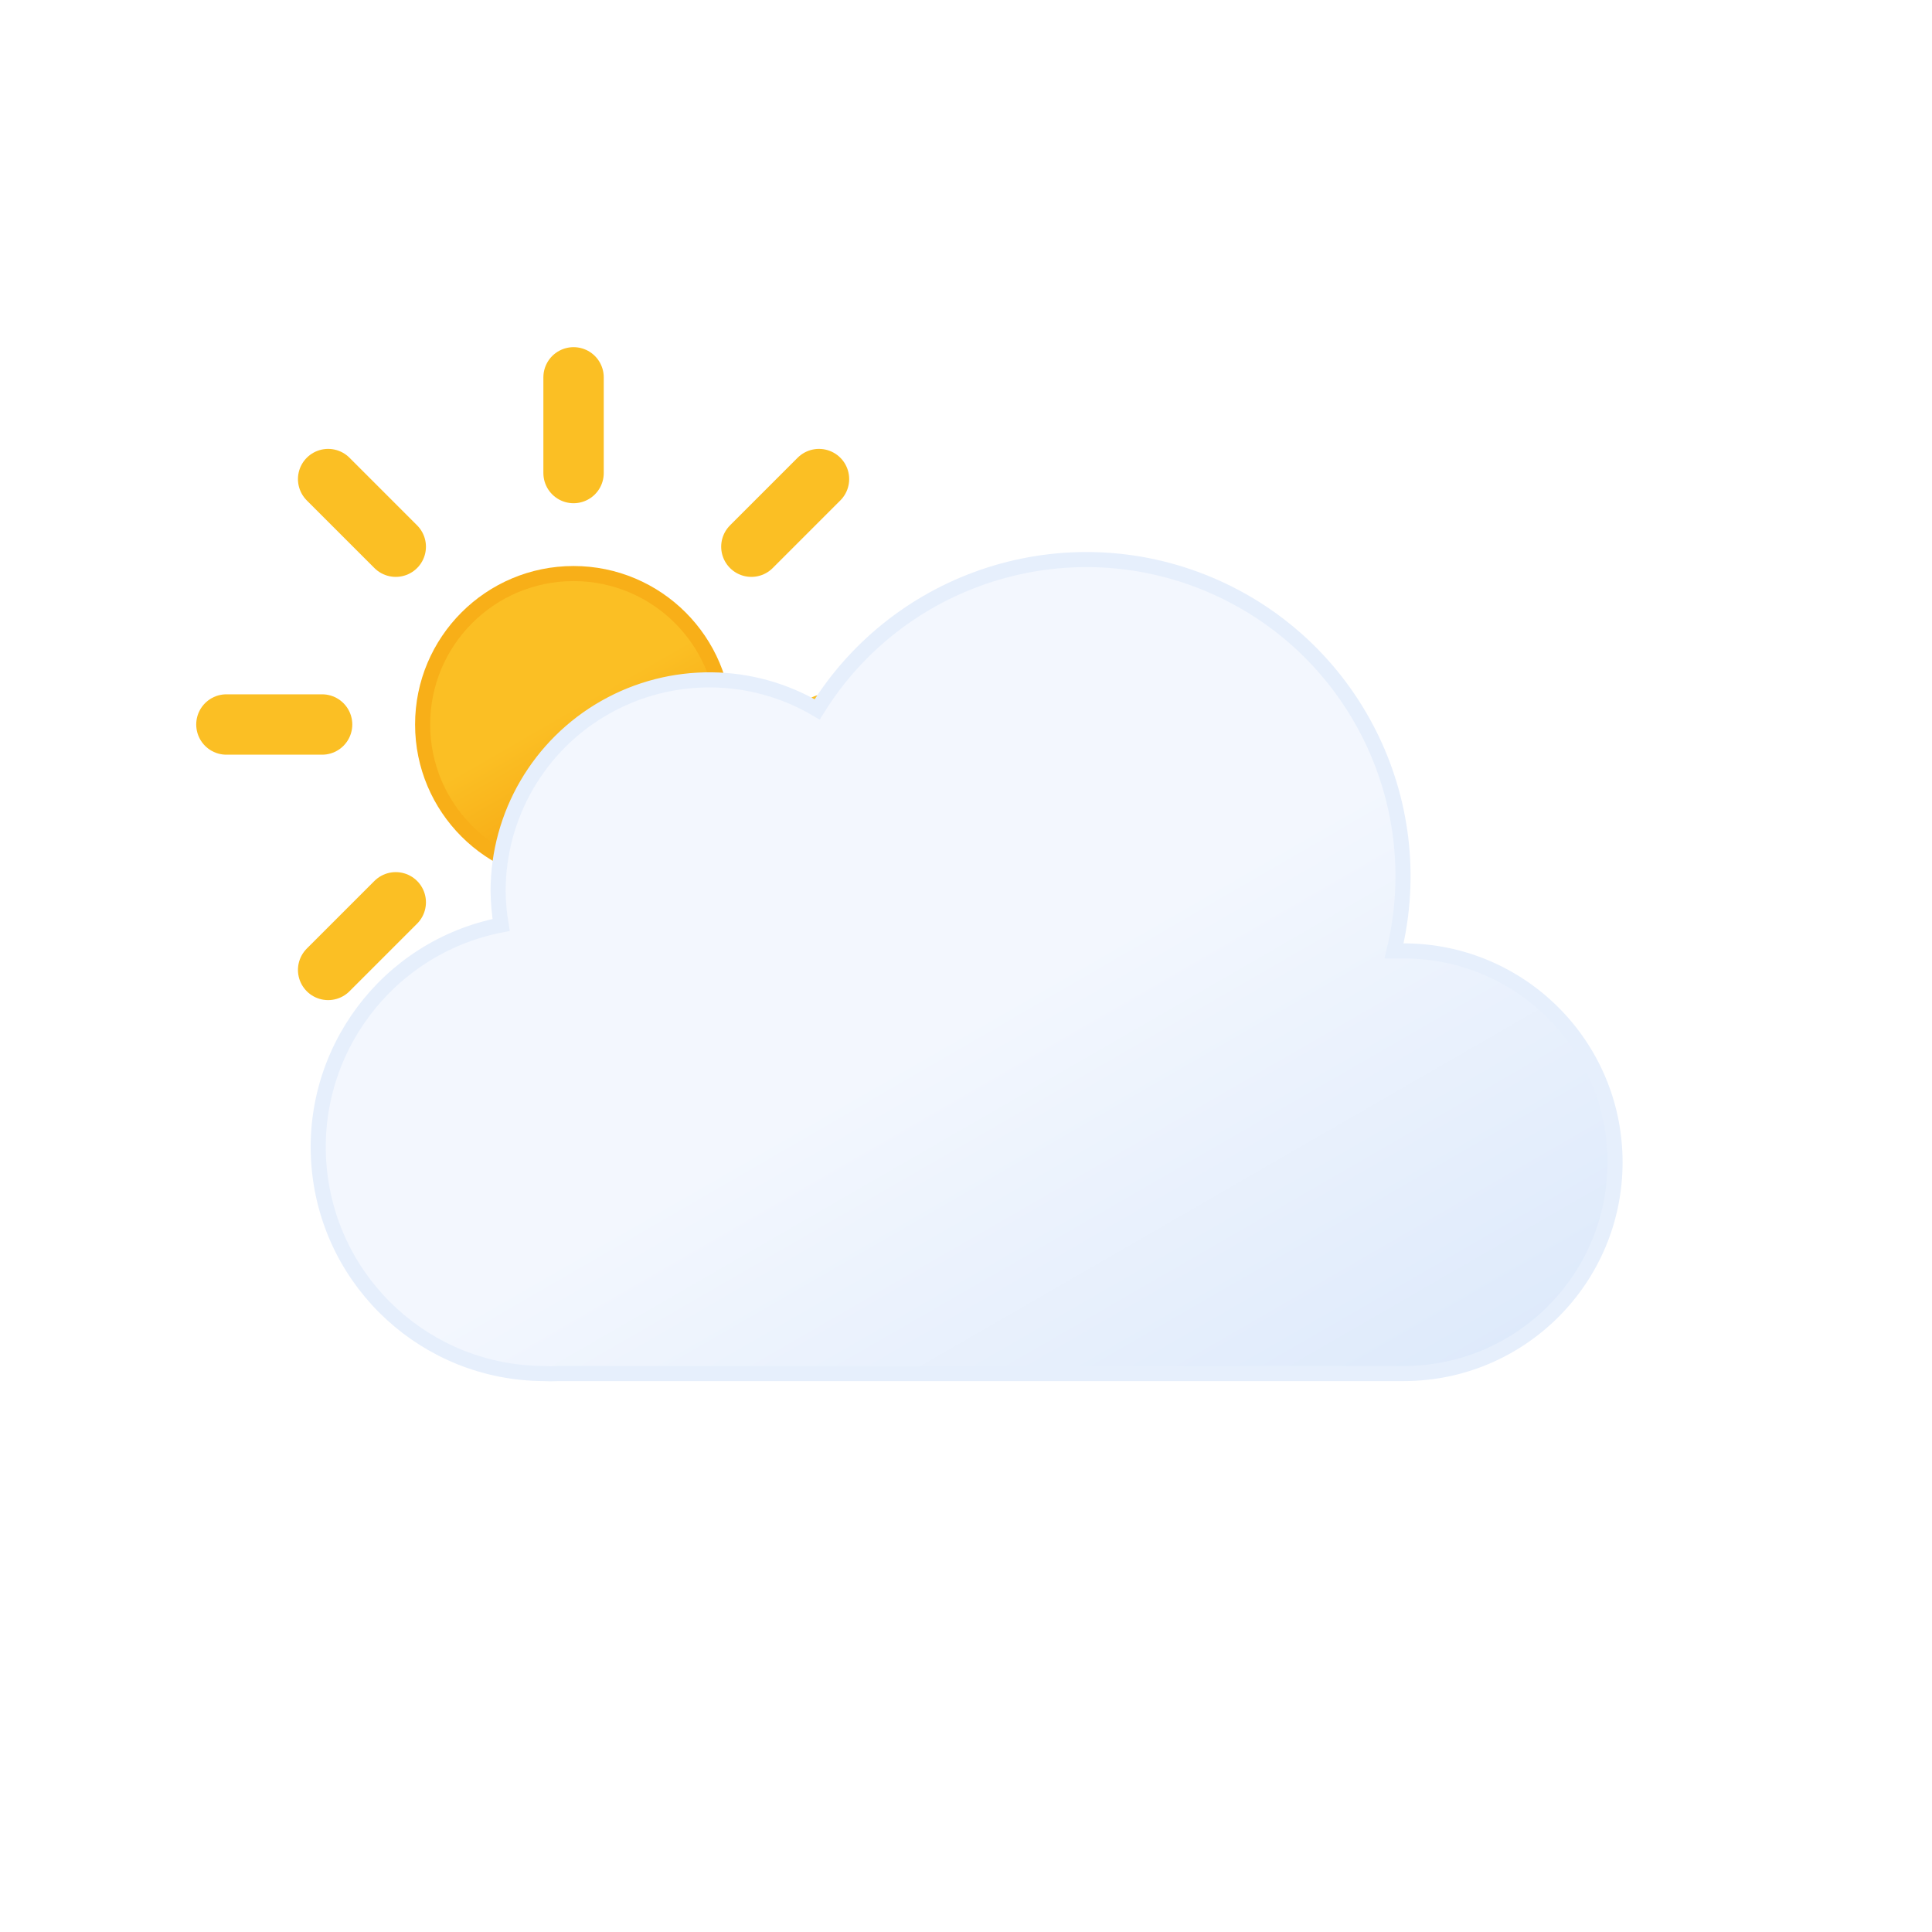
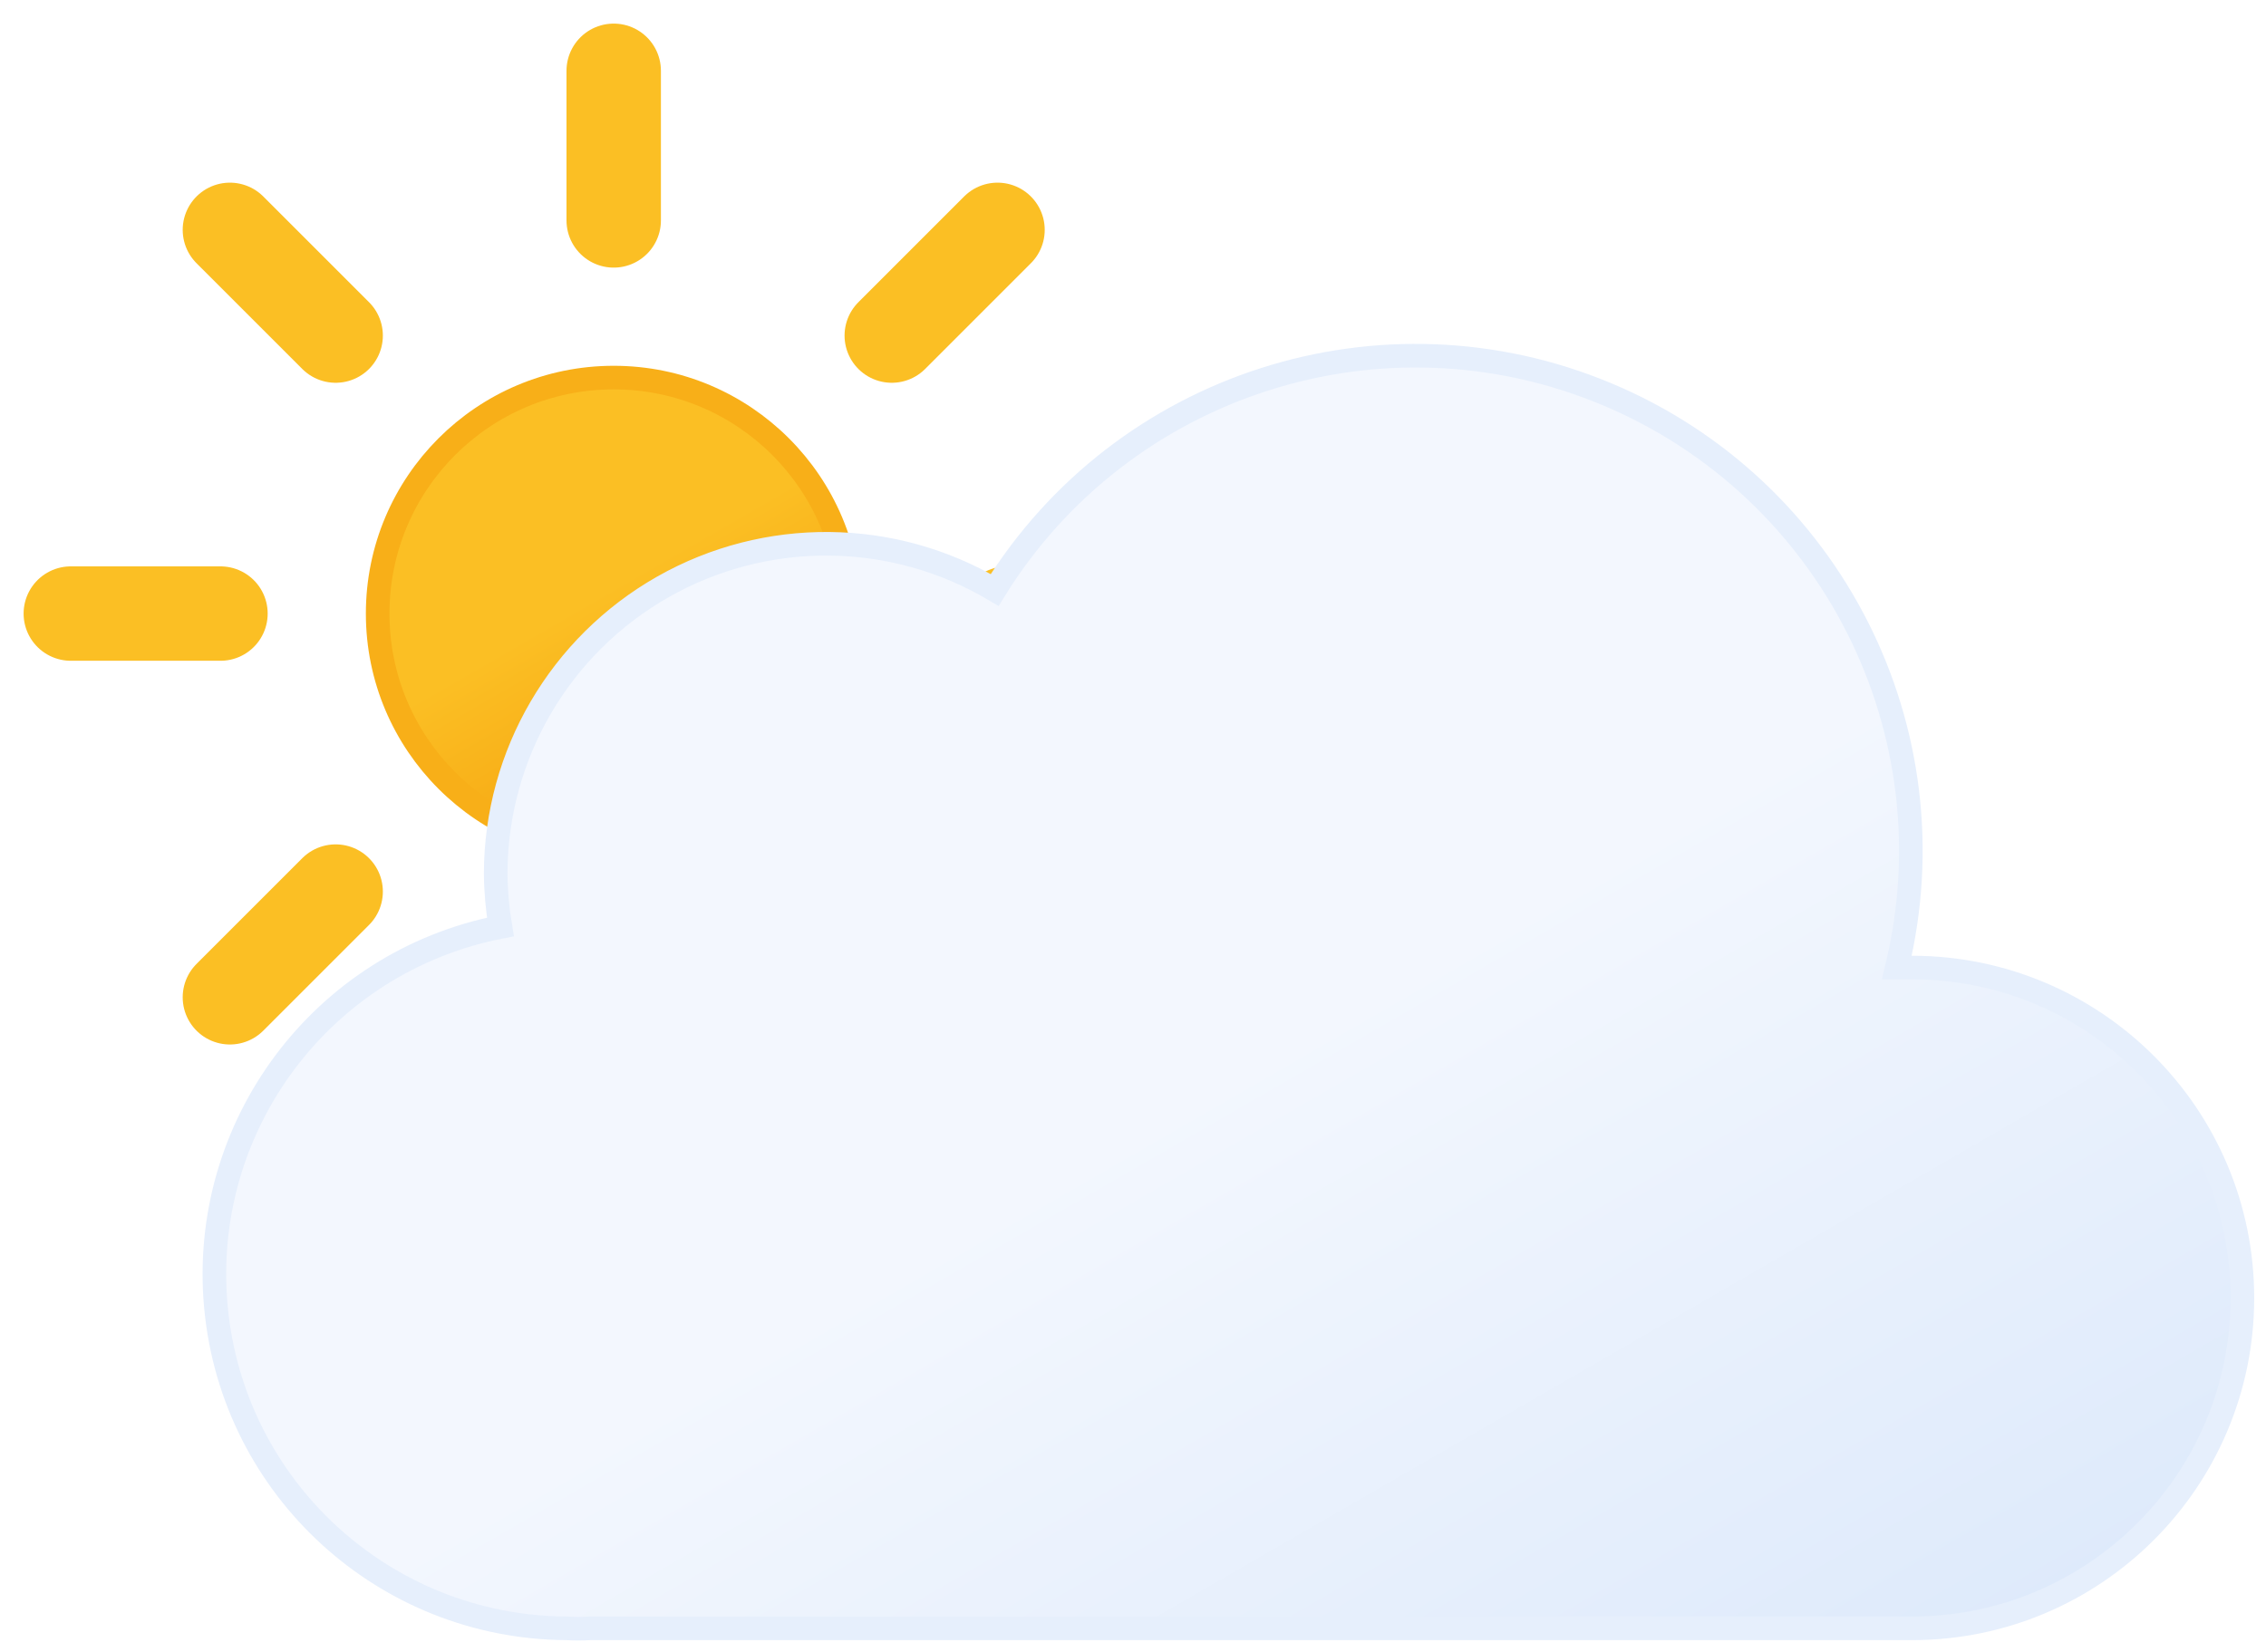
- <svg xmlns="http://www.w3.org/2000/svg" viewBox="0 0 64 64">
+ <svg xmlns="http://www.w3.org/2000/svg" viewBox="6 11 48 35">
  <defs>
    <linearGradient id="a" x1="16.5" y1="19.67" x2="21.5" y2="28.33" gradientUnits="userSpaceOnUse">
      <stop offset="0" stop-color="#fbbf24" />
      <stop offset="0.45" stop-color="#fbbf24" />
      <stop offset="1" stop-color="#f59e0b" />
    </linearGradient>
    <linearGradient id="b" x1="22.56" y1="21.96" x2="39.2" y2="50.8" gradientUnits="userSpaceOnUse">
      <stop offset="0" stop-color="#f3f7fe" />
      <stop offset="0.45" stop-color="#f3f7fe" />
      <stop offset="1" stop-color="#deeafb" />
    </linearGradient>
  </defs>
  <circle cx="19" cy="24" r="5" stroke="#f8af18" stroke-miterlimit="10" stroke-width="0.5" fill="url(#a)" />
  <path d="M19,15.67V12.5m0,23V32.33m5.89-14.22,2.24-2.24M10.87,32.13l2.24-2.24m0-11.78-2.24-2.24M27.13,32.13l-2.24-2.24M7.5,24h3.17M30.5,24H27.33" fill="none" stroke="#fbbf24" stroke-linecap="round" stroke-miterlimit="10" stroke-width="2">
    <animateTransform attributeName="transform" type="rotate" values="0 19 24; 360 19 24" dur="45s" repeatCount="indefinite" />
  </path>
  <path d="M46.5,31.5l-.32,0a10.49,10.49,0,0,0-19.11-8,7,7,0,0,0-10.57,6,7.21,7.21,0,0,0,.1,1.14A7.5,7.5,0,0,0,18,45.5a4.19,4.19,0,0,0,.5,0v0h28a7,7,0,0,0,0-14Z" stroke="#e6effc" stroke-miterlimit="10" stroke-width="0.5" fill="url(#b)" />
</svg>
